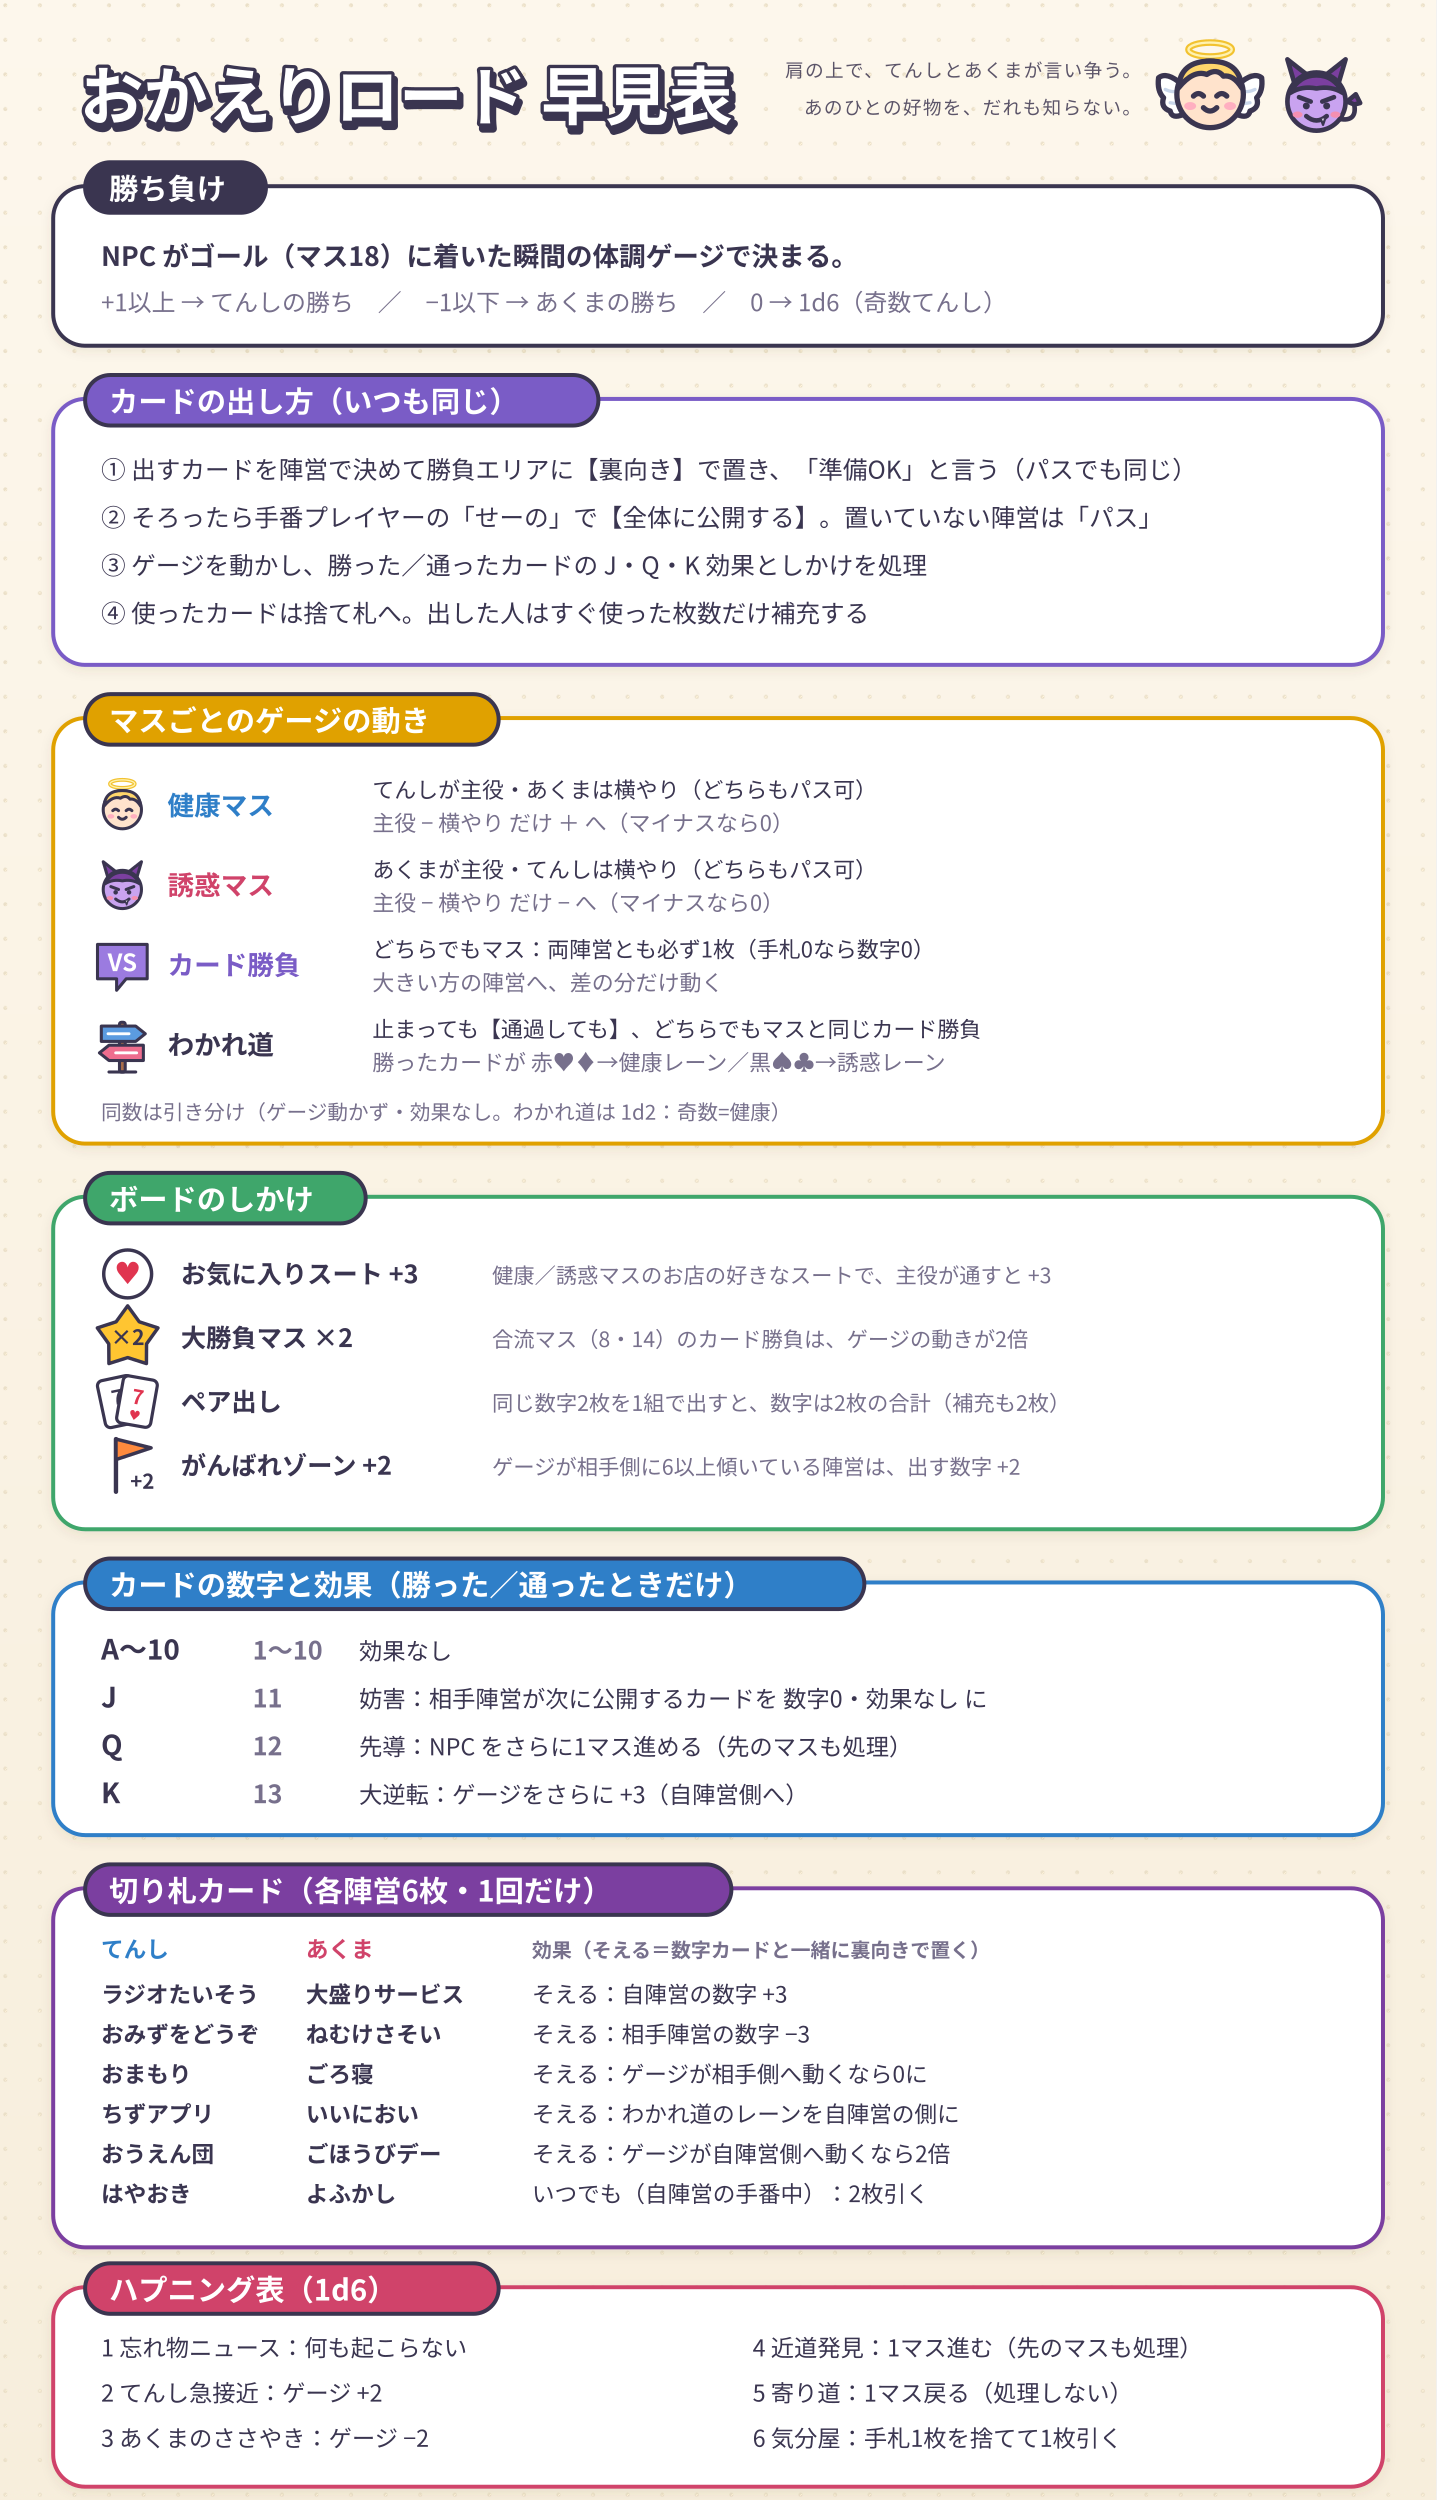
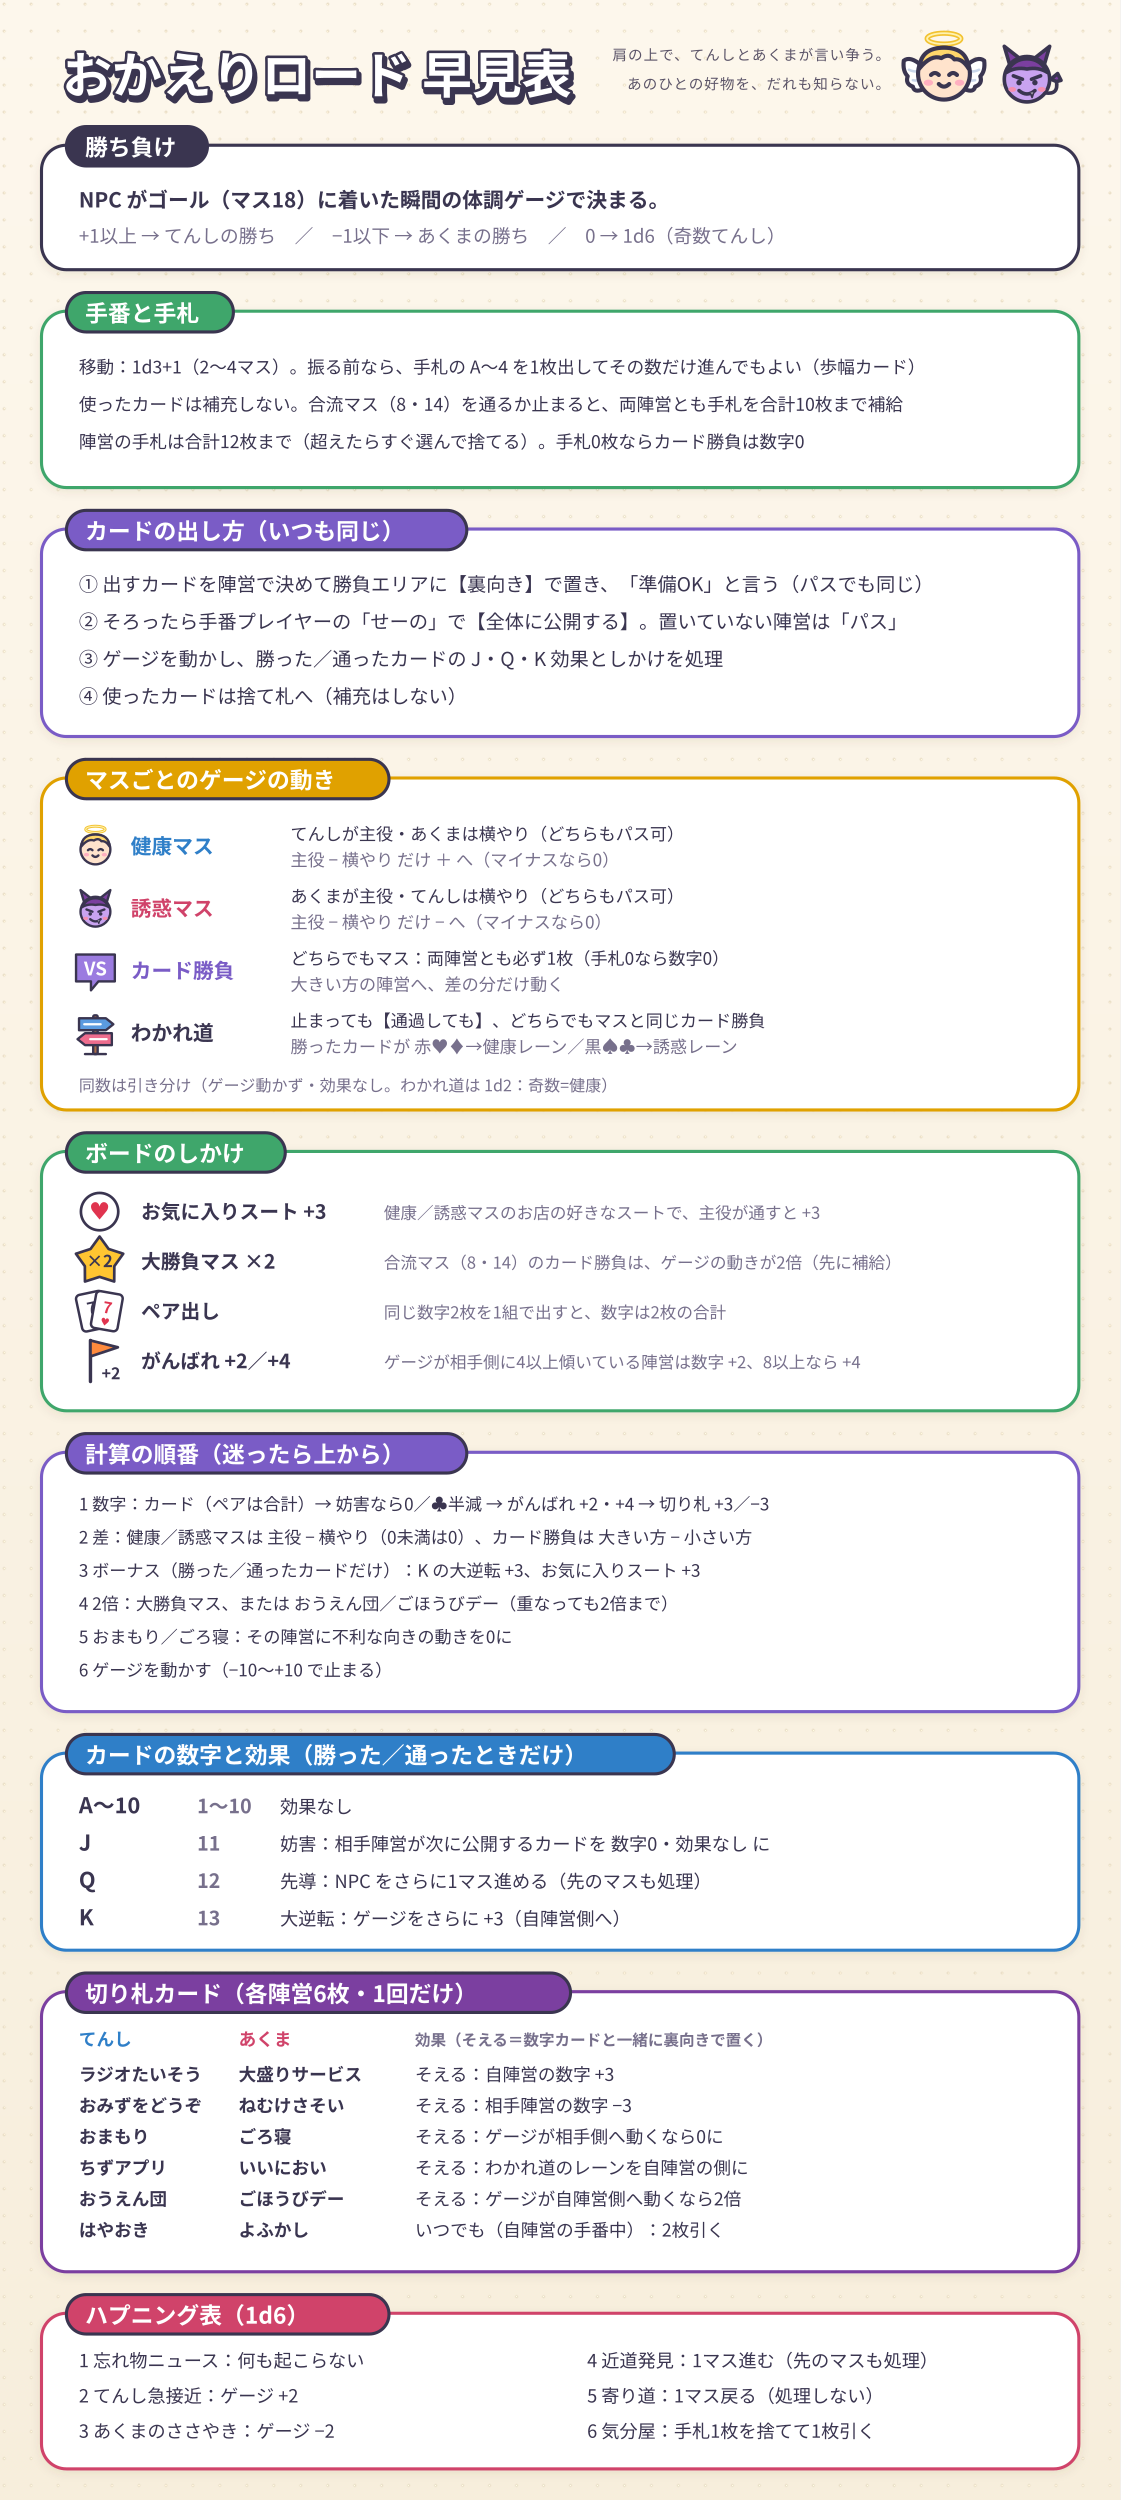
- <svg xmlns="http://www.w3.org/2000/svg" width="1080" height="1880" viewBox="0 0 1080 1880" font-family="'Noto Sans CJK JP','Hiragino Sans','Yu Gothic','Meiryo',sans-serif">
+ <svg xmlns="http://www.w3.org/2000/svg" width="1080" height="2410" viewBox="0 0 1080 2410" font-family="'Noto Sans CJK JP','Hiragino Sans','Yu Gothic','Meiryo',sans-serif">
  <defs>
    <filter id="shadow" x="-20%" y="-20%" width="140%" height="150%">
      <feDropShadow dx="0" dy="5" stdDeviation="3" flood-color="#5A4A2A" flood-opacity="0.22" />
    </filter>
    <filter id="soft" x="-20%" y="-20%" width="140%" height="140%">
      <feDropShadow dx="0" dy="3" stdDeviation="5" flood-color="#5A4A2A" flood-opacity="0.12" />
    </filter>
    <pattern id="dots" width="26" height="26" patternUnits="userSpaceOnUse">
      <circle cx="4" cy="4" r="1.5" fill="#EADFC8" />
    </pattern>
    <pattern id="stripeA" width="12" height="12" patternUnits="userSpaceOnUse" patternTransform="rotate(45)">
      <rect width="6" height="12" fill="#FFFFFF" opacity="0.35" />
    </pattern>
    <pattern id="cardback" width="14" height="14" patternUnits="userSpaceOnUse" patternTransform="rotate(45)">
      <rect width="14" height="14" fill="#EFE7F8" />
      <rect width="7" height="7" fill="#E3D8F2" />
    </pattern>
    <linearGradient id="sky" x1="0" y1="0" x2="0" y2="1">
      <stop offset="0" stop-color="#FDF7EC" />
      <stop offset="1" stop-color="#F7EEDC" />
    </linearGradient>
  </defs>
-   <rect width="1080" height="1880" fill="url(#sky)" />
-   <rect width="1080" height="1880" fill="url(#dots)" />
+   <rect width="1080" height="2410" fill="url(#sky)" />
+   <rect width="1080" height="2410" fill="url(#dots)" />
  <text x="62" y="94" font-size="48" font-weight="900" text-anchor="start" fill="#3A3550" stroke="#3A3550" stroke-width="6" stroke-linejoin="round" paint-order="stroke">おかえりロード 早見表</text>
  <text x="60" y="90" font-size="48" font-weight="900" text-anchor="start" fill="#FFFFFF" stroke="#3A3550" stroke-width="5" stroke-linejoin="round" paint-order="stroke">おかえりロード 早見表</text>
  <g transform="translate(870.0,26.0) scale(1.25)">
    <path d="M15 30 Q6 22 1 26 Q0 34 4 38 Q2 44 8 46 Q9 51 16 48 Z" fill="#FFFFFF" stroke="#3A3550" stroke-width="3.2" stroke-linejoin="round" stroke-linecap="round" />
    <path d="M5 33 Q9 35 13 34 M8 41 Q12 42 15 40" fill="none" stroke="#C9D6EA" stroke-width="2" stroke-linecap="round" />
    <path d="M49 30 Q58 22 63 26 Q64 34 60 38 Q62 44 56 46 Q55 51 48 48 Z" fill="#FFFFFF" stroke="#3A3550" stroke-width="3.2" stroke-linejoin="round" stroke-linecap="round" />
    <path d="M59 33 Q55 35 51 34 M56 41 Q52 42 49 40" fill="none" stroke="#C9D6EA" stroke-width="2" stroke-linecap="round" />
    <ellipse cx="32" cy="9" rx="13" ry="4.2" fill="none" stroke="#F2C230" stroke-width="4" />
    <ellipse cx="32" cy="9" rx="13" ry="4.2" fill="none" stroke="#FFF2B0" stroke-width="1.4" />
    <circle cx="32" cy="36" r="20" fill="#FFE3CC" stroke="#3A3550" stroke-width="3.2" stroke-linejoin="round" stroke-linecap="round" />
    <path d="M13 32 Q14 16 32 16 Q50 16 51 32 Q46 24 40 25 Q36 20 30 24 Q22 21 13 32 Z" fill="#FFD66B" stroke="#3A3550" stroke-width="3.2" stroke-linejoin="round" stroke-linecap="round" />
    <path d="M22 37 Q25 34 28 37 M36 37 Q39 34 42 37" fill="none" stroke="#3A3550" stroke-width="3.2" stroke-linejoin="round" stroke-linecap="round" />
    <ellipse cx="20" cy="43" rx="3.6" ry="2.4" fill="#FFAFC0" />
    <ellipse cx="44" cy="43" rx="3.6" ry="2.4" fill="#FFAFC0" />
    <path d="M28 44 Q32 48 36 44" fill="none" stroke="#3A3550" stroke-width="3.2" stroke-linejoin="round" stroke-linecap="round" />
  </g>
  <g transform="translate(955.0,37.0) scale(1.0938)">
    <path d="M48 48 Q60 50 58 38" fill="none" stroke="#3A3550" stroke-width="3.2" stroke-linejoin="round" stroke-linecap="round" />
    <path d="M58 38 L53 36 L59 31 L62 37 Z" fill="#7B3FA0" stroke="#3A3550" stroke-width="3.2" stroke-linejoin="round" stroke-linecap="round" />
    <path d="M17 24 L12 7 L26 18 Z" fill="#7B3FA0" stroke="#3A3550" stroke-width="3.2" stroke-linejoin="round" stroke-linecap="round" />
    <path d="M47 24 L52 7 L38 18 Z" fill="#7B3FA0" stroke="#3A3550" stroke-width="3.2" stroke-linejoin="round" stroke-linecap="round" />
    <circle cx="32" cy="36" r="20" fill="#C9A3F0" stroke="#3A3550" stroke-width="3.2" stroke-linejoin="round" stroke-linecap="round" />
    <path d="M14 30 Q20 18 32 18 Q44 18 50 30 Q42 25 32 27 Q22 25 14 30 Z" fill="#7B3FA0" stroke="#3A3550" stroke-width="3.2" stroke-linejoin="round" stroke-linecap="round" />
    <path d="M20 33 L28 36 M44 33 L36 36" stroke="#3A3550" stroke-width="3.2" stroke-linejoin="round" stroke-linecap="round" fill="none" />
    <circle cx="25" cy="39" r="2.4" fill="#3A3550" />
    <circle cx="39" cy="39" r="2.4" fill="#3A3550" />
    <ellipse cx="19" cy="45" rx="3.4" ry="2.2" fill="#F48FB1" />
    <ellipse cx="45" cy="45" rx="3.4" ry="2.2" fill="#F48FB1" />
    <path d="M25 46 Q32 52 39 46" fill="none" stroke="#3A3550" stroke-width="3.2" stroke-linejoin="round" stroke-linecap="round" />
    <path d="M35 48 L36.5 52 L38 47.5" fill="#FFFFFF" stroke="#3A3550" stroke-width="1.6" stroke-linejoin="round" />
  </g>
  <text x="858.0" y="58.0" font-size="14" font-weight="500" fill="#5B5468" text-anchor="end" letter-spacing="1">肩の上で、てんしとあくまが言い争う。</text>
  <text x="858.0" y="86.0" font-size="14" font-weight="500" fill="#5B5468" text-anchor="end" letter-spacing="1">あのひとの好物を、だれも知らない。</text>
  <g filter="url(#soft)">
    <rect x="40" y="140" width="1000" height="120" rx="24" fill="#FFFFFF" />
  </g>
  <rect x="40" y="140" width="1000" height="120" rx="24" fill="none" stroke="#3A3550" stroke-width="3" />
  <rect x="64" y="122" width="136" height="38" rx="19" fill="#3A3550" stroke="#3A3550" stroke-width="3" />
  <text x="82.0" y="150.0" font-size="22" font-weight="900" fill="#FFFFFF" text-anchor="start">勝ち負け</text>
  <text x="76.0" y="200.0" font-size="20" font-weight="bold" fill="#3A3550" text-anchor="start">NPC がゴール（マス18）に着いた瞬間の体調ゲージで決まる。</text>
  <text x="76.0" y="234.0" font-size="18" font-weight="normal" fill="#77708C" text-anchor="start">+1以上 → てんしの勝ち　／　−1以下 → あくまの勝ち　／　0 → 1d6（奇数てんし）</text>
  <g filter="url(#soft)">
-     <rect x="40" y="300" width="1000" height="200" rx="24" fill="#FFFFFF" />
-   </g>
-   <rect x="40" y="300" width="1000" height="200" rx="24" fill="none" stroke="#7A5CC6" stroke-width="3" />
-   <rect x="64" y="282" width="386" height="38" rx="19" fill="#7A5CC6" stroke="#3A3550" stroke-width="3" />
-   <text x="82.0" y="310.0" font-size="22" font-weight="900" fill="#FFFFFF" text-anchor="start">カードの出し方（いつも同じ）</text>
-   <text x="76.0" y="360.0" font-size="18.5" font-weight="normal" fill="#3A3550" text-anchor="start">① 出すカードを陣営で決めて勝負エリアに【裏向き】で置き、「準備OK」と言う（パスでも同じ）</text>
-   <text x="76.0" y="396.0" font-size="18.5" font-weight="normal" fill="#3A3550" text-anchor="start">② そろったら手番プレイヤーの「せーの」で【全体に公開する】。置いていない陣営は「パス」</text>
-   <text x="76.0" y="432.0" font-size="18.5" font-weight="normal" fill="#3A3550" text-anchor="start">③ ゲージを動かし、勝った／通ったカードの J・Q・K 効果としかけを処理</text>
-   <text x="76.0" y="468.0" font-size="18.5" font-weight="normal" fill="#3A3550" text-anchor="start">④ 使ったカードは捨て札へ。出した人はすぐ使った枚数だけ補充する</text>
-   <g filter="url(#soft)">
-     <rect x="40" y="540" width="1000" height="320" rx="24" fill="#FFFFFF" />
-   </g>
-   <rect x="40" y="540" width="1000" height="320" rx="24" fill="none" stroke="#E0A100" stroke-width="3" />
-   <rect x="64" y="522" width="311" height="38" rx="19" fill="#E0A100" stroke="#3A3550" stroke-width="3" />
-   <text x="82.0" y="550.0" font-size="22" font-weight="900" fill="#FFFFFF" text-anchor="start">マスごとのゲージの動き</text>
-   <g transform="translate(69.0,583.0) scale(0.7188)">
+     <rect x="40" y="300" width="1000" height="170" rx="24" fill="#FFFFFF" />
+   </g>
+   <rect x="40" y="300" width="1000" height="170" rx="24" fill="none" stroke="#3FA66B" stroke-width="3" />
+   <rect x="64" y="282" width="161" height="38" rx="19" fill="#3FA66B" stroke="#3A3550" stroke-width="3" />
+   <text x="82.0" y="310.0" font-size="22" font-weight="900" fill="#FFFFFF" text-anchor="start">手番と手札</text>
+   <text x="76.0" y="360.0" font-size="17" font-weight="normal" fill="#3A3550" text-anchor="start">移動：1d3+1（2〜4マス）。振る前なら、手札の A〜4 を1枚出してその数だけ進んでもよい（歩幅カード）</text>
+   <text x="76.0" y="396.0" font-size="17" font-weight="normal" fill="#3A3550" text-anchor="start">使ったカードは補充しない。合流マス（8・14）を通るか止まると、両陣営とも手札を合計10枚まで補給</text>
+   <text x="76.0" y="432.0" font-size="17" font-weight="normal" fill="#3A3550" text-anchor="start">陣営の手札は合計12枚まで（超えたらすぐ選んで捨てる）。手札0枚ならカード勝負は数字0</text>
+   <g filter="url(#soft)">
+     <rect x="40" y="510" width="1000" height="200" rx="24" fill="#FFFFFF" />
+   </g>
+   <rect x="40" y="510" width="1000" height="200" rx="24" fill="none" stroke="#7A5CC6" stroke-width="3" />
+   <rect x="64" y="492" width="386" height="38" rx="19" fill="#7A5CC6" stroke="#3A3550" stroke-width="3" />
+   <text x="82.0" y="520.0" font-size="22" font-weight="900" fill="#FFFFFF" text-anchor="start">カードの出し方（いつも同じ）</text>
+   <text x="76.0" y="570.0" font-size="18.5" font-weight="normal" fill="#3A3550" text-anchor="start">① 出すカードを陣営で決めて勝負エリアに【裏向き】で置き、「準備OK」と言う（パスでも同じ）</text>
+   <text x="76.0" y="606.0" font-size="18.5" font-weight="normal" fill="#3A3550" text-anchor="start">② そろったら手番プレイヤーの「せーの」で【全体に公開する】。置いていない陣営は「パス」</text>
+   <text x="76.0" y="642.0" font-size="18.5" font-weight="normal" fill="#3A3550" text-anchor="start">③ ゲージを動かし、勝った／通ったカードの J・Q・K 効果としかけを処理</text>
+   <text x="76.0" y="678.0" font-size="18.5" font-weight="normal" fill="#3A3550" text-anchor="start">④ 使ったカードは捨て札へ（補充はしない）</text>
+   <g filter="url(#soft)">
+     <rect x="40" y="750" width="1000" height="320" rx="24" fill="#FFFFFF" />
+   </g>
+   <rect x="40" y="750" width="1000" height="320" rx="24" fill="none" stroke="#E0A100" stroke-width="3" />
+   <rect x="64" y="732" width="311" height="38" rx="19" fill="#E0A100" stroke="#3A3550" stroke-width="3" />
+   <text x="82.0" y="760.0" font-size="22" font-weight="900" fill="#FFFFFF" text-anchor="start">マスごとのゲージの動き</text>
+   <g transform="translate(69.0,793.0) scale(0.7188)">
    <ellipse cx="32" cy="9" rx="13" ry="4.2" fill="none" stroke="#F2C230" stroke-width="4" />
    <ellipse cx="32" cy="9" rx="13" ry="4.2" fill="none" stroke="#FFF2B0" stroke-width="1.4" />
    <circle cx="32" cy="36" r="20" fill="#FFE3CC" stroke="#3A3550" stroke-width="3.2" stroke-linejoin="round" stroke-linecap="round" />
    <path d="M13 32 Q14 16 32 16 Q50 16 51 32 Q46 24 40 25 Q36 20 30 24 Q22 21 13 32 Z" fill="#FFD66B" stroke="#3A3550" stroke-width="3.2" stroke-linejoin="round" stroke-linecap="round" />
    <path d="M22 37 Q25 34 28 37 M36 37 Q39 34 42 37" fill="none" stroke="#3A3550" stroke-width="3.2" stroke-linejoin="round" stroke-linecap="round" />
    <ellipse cx="20" cy="43" rx="3.6" ry="2.4" fill="#FFAFC0" />
    <ellipse cx="44" cy="43" rx="3.6" ry="2.4" fill="#FFAFC0" />
    <path d="M28 44 Q32 48 36 44" fill="none" stroke="#3A3550" stroke-width="3.2" stroke-linejoin="round" stroke-linecap="round" />
  </g>
-   <text x="126.0" y="613.0" font-size="20" font-weight="900" fill="#2F7FC8" text-anchor="start">健康マス</text>
-   <text x="280.0" y="600.0" font-size="16.5" font-weight="normal" fill="#3A3550" text-anchor="start">てんしが主役・あくまは横やり（どちらもパス可）</text>
-   <text x="280.0" y="625.0" font-size="16.5" font-weight="normal" fill="#77708C" text-anchor="start">主役 − 横やり だけ ＋ へ（マイナスなら0）</text>
-   <g transform="translate(69.0,643.0) scale(0.7188)">
+   <text x="126.0" y="823.0" font-size="20" font-weight="900" fill="#2F7FC8" text-anchor="start">健康マス</text>
+   <text x="280.0" y="810.0" font-size="16.5" font-weight="normal" fill="#3A3550" text-anchor="start">てんしが主役・あくまは横やり（どちらもパス可）</text>
+   <text x="280.0" y="835.0" font-size="16.5" font-weight="normal" fill="#77708C" text-anchor="start">主役 − 横やり だけ ＋ へ（マイナスなら0）</text>
+   <g transform="translate(69.0,853.0) scale(0.7188)">
    <path d="M17 24 L12 7 L26 18 Z" fill="#7B3FA0" stroke="#3A3550" stroke-width="3.2" stroke-linejoin="round" stroke-linecap="round" />
    <path d="M47 24 L52 7 L38 18 Z" fill="#7B3FA0" stroke="#3A3550" stroke-width="3.2" stroke-linejoin="round" stroke-linecap="round" />
    <circle cx="32" cy="36" r="20" fill="#C9A3F0" stroke="#3A3550" stroke-width="3.2" stroke-linejoin="round" stroke-linecap="round" />
    <path d="M14 30 Q20 18 32 18 Q44 18 50 30 Q42 25 32 27 Q22 25 14 30 Z" fill="#7B3FA0" stroke="#3A3550" stroke-width="3.2" stroke-linejoin="round" stroke-linecap="round" />
    <path d="M20 33 L28 36 M44 33 L36 36" stroke="#3A3550" stroke-width="3.2" stroke-linejoin="round" stroke-linecap="round" fill="none" />
    <circle cx="25" cy="39" r="2.4" fill="#3A3550" />
    <circle cx="39" cy="39" r="2.4" fill="#3A3550" />
    <ellipse cx="19" cy="45" rx="3.4" ry="2.2" fill="#F48FB1" />
    <ellipse cx="45" cy="45" rx="3.4" ry="2.2" fill="#F48FB1" />
    <path d="M25 46 Q32 52 39 46" fill="none" stroke="#3A3550" stroke-width="3.2" stroke-linejoin="round" stroke-linecap="round" />
    <path d="M35 48 L36.5 52 L38 47.5" fill="#FFFFFF" stroke="#3A3550" stroke-width="1.6" stroke-linejoin="round" />
  </g>
-   <text x="126.0" y="673.0" font-size="20" font-weight="900" fill="#D0436A" text-anchor="start">誘惑マス</text>
-   <text x="280.0" y="660.0" font-size="16.5" font-weight="normal" fill="#3A3550" text-anchor="start">あくまが主役・てんしは横やり（どちらもパス可）</text>
-   <text x="280.0" y="685.0" font-size="16.5" font-weight="normal" fill="#77708C" text-anchor="start">主役 − 横やり だけ − へ（マイナスなら0）</text>
-   <g transform="translate(69.0,703.0) scale(0.7188)">
+   <text x="126.0" y="883.0" font-size="20" font-weight="900" fill="#D0436A" text-anchor="start">誘惑マス</text>
+   <text x="280.0" y="870.0" font-size="16.5" font-weight="normal" fill="#3A3550" text-anchor="start">あくまが主役・てんしは横やり（どちらもパス可）</text>
+   <text x="280.0" y="895.0" font-size="16.5" font-weight="normal" fill="#77708C" text-anchor="start">主役 − 横やり だけ − へ（マイナスなら0）</text>
+   <g transform="translate(69.0,913.0) scale(0.7188)">
    <path d="M6 10 L58 10 L58 46 L36 46 L26 58 L26 46 L6 46 Z" fill="#9B7BE0" stroke="#3A3550" stroke-width="3.2" stroke-linejoin="round" stroke-linecap="round" />
    <text x="32" y="38" text-anchor="middle" font-size="25" font-weight="900" fill="#FFFFFF" font-family="'Noto Sans CJK JP',sans-serif">VS</text>
  </g>
-   <text x="126.0" y="733.0" font-size="20" font-weight="900" fill="#7A5CC6" text-anchor="start">カード勝負</text>
-   <text x="280.0" y="720.0" font-size="16.5" font-weight="normal" fill="#3A3550" text-anchor="start">どちらでもマス：両陣営とも必ず1枚（手札0なら数字0）</text>
-   <text x="280.0" y="745.0" font-size="16.5" font-weight="normal" fill="#77708C" text-anchor="start">大きい方の陣営へ、差の分だけ動く</text>
-   <g transform="translate(69.0,763.0) scale(0.7188)">
+   <text x="126.0" y="943.0" font-size="20" font-weight="900" fill="#7A5CC6" text-anchor="start">カード勝負</text>
+   <text x="280.0" y="930.0" font-size="16.5" font-weight="normal" fill="#3A3550" text-anchor="start">どちらでもマス：両陣営とも必ず1枚（手札0なら数字0）</text>
+   <text x="280.0" y="955.0" font-size="16.5" font-weight="normal" fill="#77708C" text-anchor="start">大きい方の陣営へ、差の分だけ動く</text>
+   <g transform="translate(69.0,973.0) scale(0.7188)">
    <rect x="29" y="8" width="6" height="52" rx="2" fill="#A86E4A" stroke="#3A3550" stroke-width="3.2" stroke-linejoin="round" stroke-linecap="round" />
    <path d="M10 12 L46 12 L56 20 L46 28 L10 28 Z" fill="#5B9BE0" stroke="#3A3550" stroke-width="3.2" stroke-linejoin="round" stroke-linecap="round" />
    <path d="M54 32 L18 32 L8 40 L18 48 L54 48 Z" fill="#EE6D8E" stroke="#3A3550" stroke-width="3.2" stroke-linejoin="round" stroke-linecap="round" />
    <path d="M17 20 L39 20" stroke="#FFFFFF" stroke-width="3" stroke-linecap="round" />
    <path d="M25 40 L47 40" stroke="#FFFFFF" stroke-width="3" stroke-linecap="round" />
    <path d="M18 60 L46 60" stroke="#3A3550" stroke-width="3.2" stroke-linejoin="round" stroke-linecap="round" />
  </g>
-   <text x="126.0" y="793.0" font-size="20" font-weight="900" fill="#3A3550" text-anchor="start">わかれ道</text>
-   <text x="280.0" y="780.0" font-size="16.5" font-weight="normal" fill="#3A3550" text-anchor="start">止まっても【通過しても】、どちらでもマスと同じカード勝負</text>
-   <text x="280.0" y="805.0" font-size="16.5" font-weight="normal" fill="#77708C" text-anchor="start">勝ったカードが 赤♥♦→健康レーン／黒♠♣→誘惑レーン</text>
-   <text x="76.0" y="842.0" font-size="15.5" font-weight="normal" fill="#77708C" text-anchor="start">同数は引き分け（ゲージ動かず・効果なし。わかれ道は 1d2：奇数=健康）</text>
-   <g filter="url(#soft)">
-     <rect x="40" y="900" width="1000" height="250" rx="24" fill="#FFFFFF" />
-   </g>
-   <rect x="40" y="900" width="1000" height="250" rx="24" fill="none" stroke="#3FA66B" stroke-width="3" />
-   <rect x="64" y="882" width="211" height="38" rx="19" fill="#3FA66B" stroke="#3A3550" stroke-width="3" />
-   <text x="82.0" y="910.0" font-size="22" font-weight="900" fill="#FFFFFF" text-anchor="start">ボードのしかけ</text>
-   <circle cx="96" cy="958" r="18" fill="#FFFFFF" stroke="#3A3550" stroke-width="2.6" />
-   <text x="96" y="965.6" text-anchor="middle" font-size="23" font-weight="bold" fill="#E0344F" font-family="'DejaVu Sans',sans-serif">♥</text>
-   <text x="136.0" y="965.0" font-size="19" font-weight="900" fill="#3A3550" text-anchor="start">お気に入りスート +3</text>
-   <text x="370.0" y="965.0" font-size="16" font-weight="normal" fill="#77708C" text-anchor="start">健康／誘惑マスのお店の好きなスートで、主役が通すと +3</text>
-   <polygon points="96.0,982.0 104.7,994.0 118.8,998.6 110.2,1010.6 110.1,1025.4 96.0,1020.9 81.9,1025.4 81.8,1010.6 73.2,998.6 87.3,994.0" fill="#FFC531" stroke="#3A3550" stroke-width="2.6" stroke-linejoin="round" />
-   <text x="96" y="1011.5" text-anchor="middle" font-size="16" font-weight="900" fill="#3A3550">×2</text>
-   <text x="136.0" y="1013.0" font-size="19" font-weight="900" fill="#3A3550" text-anchor="start">大勝負マス ×2</text>
-   <text x="370.0" y="1013.0" font-size="16" font-weight="normal" fill="#77708C" text-anchor="start">合流マス（8・14）のカード勝負は、ゲージの動きが2倍</text>
-   <g transform="translate(89.0,1054.0) rotate(-12) scale(1.0)">
+   <text x="126.0" y="1003.0" font-size="20" font-weight="900" fill="#3A3550" text-anchor="start">わかれ道</text>
+   <text x="280.0" y="990.0" font-size="16.5" font-weight="normal" fill="#3A3550" text-anchor="start">止まっても【通過しても】、どちらでもマスと同じカード勝負</text>
+   <text x="280.0" y="1015.0" font-size="16.5" font-weight="normal" fill="#77708C" text-anchor="start">勝ったカードが 赤♥♦→健康レーン／黒♠♣→誘惑レーン</text>
+   <text x="76.0" y="1052.0" font-size="15.5" font-weight="normal" fill="#77708C" text-anchor="start">同数は引き分け（ゲージ動かず・効果なし。わかれ道は 1d2：奇数=健康）</text>
+   <g filter="url(#soft)">
+     <rect x="40" y="1110" width="1000" height="250" rx="24" fill="#FFFFFF" />
+   </g>
+   <rect x="40" y="1110" width="1000" height="250" rx="24" fill="none" stroke="#3FA66B" stroke-width="3" />
+   <rect x="64" y="1092" width="211" height="38" rx="19" fill="#3FA66B" stroke="#3A3550" stroke-width="3" />
+   <text x="82.0" y="1120.0" font-size="22" font-weight="900" fill="#FFFFFF" text-anchor="start">ボードのしかけ</text>
+   <circle cx="96" cy="1168" r="18" fill="#FFFFFF" stroke="#3A3550" stroke-width="2.6" />
+   <text x="96" y="1175.6" text-anchor="middle" font-size="23" font-weight="bold" fill="#E0344F" font-family="'DejaVu Sans',sans-serif">♥</text>
+   <text x="136.0" y="1175.0" font-size="19" font-weight="900" fill="#3A3550" text-anchor="start">お気に入りスート +3</text>
+   <text x="370.0" y="1175.0" font-size="16" font-weight="normal" fill="#77708C" text-anchor="start">健康／誘惑マスのお店の好きなスートで、主役が通すと +3</text>
+   <polygon points="96.0,1192.0 104.7,1204.0 118.8,1208.6 110.2,1220.6 110.1,1235.4 96.0,1230.9 81.9,1235.4 81.8,1220.6 73.2,1208.6 87.3,1204.0" fill="#FFC531" stroke="#3A3550" stroke-width="2.6" stroke-linejoin="round" />
+   <text x="96" y="1221.5" text-anchor="middle" font-size="16" font-weight="900" fill="#3A3550">×2</text>
+   <text x="136.0" y="1223.0" font-size="19" font-weight="900" fill="#3A3550" text-anchor="start">大勝負マス ×2</text>
+   <text x="370.0" y="1223.0" font-size="16" font-weight="normal" fill="#77708C" text-anchor="start">合流マス（8・14）のカード勝負は、ゲージの動きが2倍（先に補給）</text>
+   <g transform="translate(89.0,1264.0) rotate(-12) scale(1.0)">
    <rect x="-13" y="-18" width="26" height="36" rx="4" fill="#FFFFFF" stroke="#3A3550" stroke-width="2.4" />
    <text x="0" y="2" text-anchor="middle" font-size="15" font-weight="900" fill="#3A3550">7</text>
    <text x="0" y="14" text-anchor="middle" font-size="10" fill="#3A3550" font-family="'DejaVu Sans'">♠</text>
  </g>
-   <g transform="translate(103.0,1054.0) rotate(10) scale(1.0)">
+   <g transform="translate(103.0,1264.0) rotate(10) scale(1.0)">
    <rect x="-13" y="-18" width="26" height="36" rx="4" fill="#FFFFFF" stroke="#3A3550" stroke-width="2.4" />
    <text x="0" y="2" text-anchor="middle" font-size="15" font-weight="900" fill="#E0344F">7</text>
    <text x="0" y="14" text-anchor="middle" font-size="10" fill="#E0344F" font-family="'DejaVu Sans'">♥</text>
  </g>
-   <text x="136.0" y="1061.0" font-size="19" font-weight="900" fill="#3A3550" text-anchor="start">ペア出し</text>
-   <text x="370.0" y="1061.0" font-size="16" font-weight="normal" fill="#77708C" text-anchor="start">同じ数字2枚を1組で出すと、数字は2枚の合計（補充も2枚）</text>
-   <g transform="translate(96,1102) scale(1.1)">
+   <text x="136.0" y="1271.0" font-size="19" font-weight="900" fill="#3A3550" text-anchor="start">ペア出し</text>
+   <text x="370.0" y="1271.0" font-size="16" font-weight="normal" fill="#77708C" text-anchor="start">同じ数字2枚を1組で出すと、数字は2枚の合計</text>
+   <g transform="translate(96,1312) scale(1.1)">
    <path d="M-8,18 L-8,-18" stroke="#3A3550" stroke-width="3" stroke-linecap="round" />
    <path d="M-8,-18 L16,-12 L-8,-4 Z" fill="#FF8A3D" stroke="#3A3550" stroke-width="2.4" stroke-linejoin="round" />
    <text x="10" y="16" text-anchor="middle" font-size="14" font-weight="900" fill="#3A3550">+2</text>
  </g>
-   <text x="136.0" y="1109.0" font-size="19" font-weight="900" fill="#3A3550" text-anchor="start">がんばれゾーン +2</text>
-   <text x="370.0" y="1109.0" font-size="16" font-weight="normal" fill="#77708C" text-anchor="start">ゲージが相手側に6以上傾いている陣営は、出す数字 +2</text>
-   <g filter="url(#soft)">
-     <rect x="40" y="1190" width="1000" height="190" rx="24" fill="#FFFFFF" />
-   </g>
-   <rect x="40" y="1190" width="1000" height="190" rx="24" fill="none" stroke="#2F7FC8" stroke-width="3" />
-   <rect x="64" y="1172" width="586" height="38" rx="19" fill="#2F7FC8" stroke="#3A3550" stroke-width="3" />
-   <text x="82.0" y="1200.0" font-size="22" font-weight="900" fill="#FFFFFF" text-anchor="start">カードの数字と効果（勝った／通ったときだけ）</text>
-   <text x="76.0" y="1248.0" font-size="21" font-weight="900" fill="#3A3550" text-anchor="start">A〜10</text>
-   <text x="190.0" y="1248.0" font-size="19" font-weight="bold" fill="#77708C" text-anchor="start">1〜10</text>
-   <text x="270.0" y="1248.0" font-size="17.5" font-weight="normal" fill="#3A3550" text-anchor="start">効果なし</text>
-   <text x="76.0" y="1284.0" font-size="21" font-weight="900" fill="#3A3550" text-anchor="start">J</text>
-   <text x="190.0" y="1284.0" font-size="19" font-weight="bold" fill="#77708C" text-anchor="start">11</text>
-   <text x="270.0" y="1284.0" font-size="17.5" font-weight="normal" fill="#3A3550" text-anchor="start">妨害：相手陣営が次に公開するカードを 数字0・効果なし に</text>
-   <text x="76.0" y="1320.0" font-size="21" font-weight="900" fill="#3A3550" text-anchor="start">Q</text>
-   <text x="190.0" y="1320.0" font-size="19" font-weight="bold" fill="#77708C" text-anchor="start">12</text>
-   <text x="270.0" y="1320.0" font-size="17.5" font-weight="normal" fill="#3A3550" text-anchor="start">先導：NPC をさらに1マス進める（先のマスも処理）</text>
-   <text x="76.0" y="1356.0" font-size="21" font-weight="900" fill="#3A3550" text-anchor="start">K</text>
-   <text x="190.0" y="1356.0" font-size="19" font-weight="bold" fill="#77708C" text-anchor="start">13</text>
-   <text x="270.0" y="1356.0" font-size="17.5" font-weight="normal" fill="#3A3550" text-anchor="start">大逆転：ゲージをさらに +3（自陣営側へ）</text>
-   <g filter="url(#soft)">
-     <rect x="40" y="1420" width="1000" height="270" rx="24" fill="#FFFFFF" />
-   </g>
-   <rect x="40" y="1420" width="1000" height="270" rx="24" fill="none" stroke="#7B3FA0" stroke-width="3" />
-   <rect x="64" y="1402" width="486" height="38" rx="19" fill="#7B3FA0" stroke="#3A3550" stroke-width="3" />
-   <text x="82.0" y="1430.0" font-size="22" font-weight="900" fill="#FFFFFF" text-anchor="start">切り札カード（各陣営6枚・1回だけ）</text>
-   <text x="76.0" y="1472.0" font-size="17" font-weight="900" fill="#2F7FC8" text-anchor="start">てんし</text>
-   <text x="230.0" y="1472.0" font-size="17" font-weight="900" fill="#D0436A" text-anchor="start">あくま</text>
-   <text x="400.0" y="1472.0" font-size="15" font-weight="bold" fill="#77708C" text-anchor="start">効果（そえる＝数字カードと一緒に裏向きで置く）</text>
-   <text x="76.0" y="1506.0" font-size="17" font-weight="bold" fill="#3A3550" text-anchor="start">ラジオたいそう</text>
-   <text x="230.0" y="1506.0" font-size="17" font-weight="bold" fill="#3A3550" text-anchor="start">大盛りサービス</text>
-   <text x="400.0" y="1506.0" font-size="17" font-weight="normal" fill="#3A3550" text-anchor="start">そえる：自陣営の数字 +3</text>
-   <text x="76.0" y="1536.0" font-size="17" font-weight="bold" fill="#3A3550" text-anchor="start">おみずをどうぞ</text>
-   <text x="230.0" y="1536.0" font-size="17" font-weight="bold" fill="#3A3550" text-anchor="start">ねむけさそい</text>
-   <text x="400.0" y="1536.0" font-size="17" font-weight="normal" fill="#3A3550" text-anchor="start">そえる：相手陣営の数字 −3</text>
-   <text x="76.0" y="1566.0" font-size="17" font-weight="bold" fill="#3A3550" text-anchor="start">おまもり</text>
-   <text x="230.0" y="1566.0" font-size="17" font-weight="bold" fill="#3A3550" text-anchor="start">ごろ寝</text>
-   <text x="400.0" y="1566.0" font-size="17" font-weight="normal" fill="#3A3550" text-anchor="start">そえる：ゲージが相手側へ動くなら0に</text>
-   <text x="76.0" y="1596.0" font-size="17" font-weight="bold" fill="#3A3550" text-anchor="start">ちずアプリ</text>
-   <text x="230.0" y="1596.0" font-size="17" font-weight="bold" fill="#3A3550" text-anchor="start">いいにおい</text>
-   <text x="400.0" y="1596.0" font-size="17" font-weight="normal" fill="#3A3550" text-anchor="start">そえる：わかれ道のレーンを自陣営の側に</text>
-   <text x="76.0" y="1626.0" font-size="17" font-weight="bold" fill="#3A3550" text-anchor="start">おうえん団</text>
-   <text x="230.0" y="1626.0" font-size="17" font-weight="bold" fill="#3A3550" text-anchor="start">ごほうびデー</text>
-   <text x="400.0" y="1626.0" font-size="17" font-weight="normal" fill="#3A3550" text-anchor="start">そえる：ゲージが自陣営側へ動くなら2倍</text>
-   <text x="76.0" y="1656.0" font-size="17" font-weight="bold" fill="#3A3550" text-anchor="start">はやおき</text>
-   <text x="230.0" y="1656.0" font-size="17" font-weight="bold" fill="#3A3550" text-anchor="start">よふかし</text>
-   <text x="400.0" y="1656.0" font-size="17" font-weight="normal" fill="#3A3550" text-anchor="start">いつでも（自陣営の手番中）：2枚引く</text>
-   <g filter="url(#soft)">
-     <rect x="40" y="1720" width="1000" height="150" rx="24" fill="#FFFFFF" />
-   </g>
-   <rect x="40" y="1720" width="1000" height="150" rx="24" fill="none" stroke="#D0436A" stroke-width="3" />
-   <rect x="64" y="1702" width="311" height="38" rx="19" fill="#D0436A" stroke="#3A3550" stroke-width="3" />
-   <text x="82.0" y="1730.0" font-size="22" font-weight="900" fill="#FFFFFF" text-anchor="start">ハプニング表（1d6）</text>
-   <text x="76.0" y="1772.0" font-size="17.5" font-weight="normal" fill="#3A3550" text-anchor="start">1 忘れ物ニュース：何も起こらない</text>
-   <text x="76.0" y="1806.0" font-size="17.5" font-weight="normal" fill="#3A3550" text-anchor="start">2 てんし急接近：ゲージ +2</text>
-   <text x="76.0" y="1840.0" font-size="17.5" font-weight="normal" fill="#3A3550" text-anchor="start">3 あくまのささやき：ゲージ −2</text>
-   <text x="566.0" y="1772.0" font-size="17.5" font-weight="normal" fill="#3A3550" text-anchor="start">4 近道発見：1マス進む（先のマスも処理）</text>
-   <text x="566.0" y="1806.0" font-size="17.5" font-weight="normal" fill="#3A3550" text-anchor="start">5 寄り道：1マス戻る（処理しない）</text>
-   <text x="566.0" y="1840.0" font-size="17.5" font-weight="normal" fill="#3A3550" text-anchor="start">6 気分屋：手札1枚を捨てて1枚引く</text>
+   <text x="136.0" y="1319.0" font-size="19" font-weight="900" fill="#3A3550" text-anchor="start">がんばれ +2／+4</text>
+   <text x="370.0" y="1319.0" font-size="16" font-weight="normal" fill="#77708C" text-anchor="start">ゲージが相手側に4以上傾いている陣営は数字 +2、8以上なら +4</text>
+   <g filter="url(#soft)">
+     <rect x="40" y="1400" width="1000" height="250" rx="24" fill="#FFFFFF" />
+   </g>
+   <rect x="40" y="1400" width="1000" height="250" rx="24" fill="none" stroke="#7A5CC6" stroke-width="3" />
+   <rect x="64" y="1382" width="386" height="38" rx="19" fill="#7A5CC6" stroke="#3A3550" stroke-width="3" />
+   <text x="82.0" y="1410.0" font-size="22" font-weight="900" fill="#FFFFFF" text-anchor="start">計算の順番（迷ったら上から）</text>
+   <text x="76.0" y="1456.0" font-size="16.5" font-weight="normal" fill="#3A3550" text-anchor="start">1 数字：カード（ペアは合計）→ 妨害なら0／♣半減 → がんばれ +2・+4 → 切り札 +3／−3</text>
+   <text x="76.0" y="1488.0" font-size="16.5" font-weight="normal" fill="#3A3550" text-anchor="start">2 差：健康／誘惑マスは 主役 − 横やり（0未満は0）、カード勝負は 大きい方 − 小さい方</text>
+   <text x="76.0" y="1520.0" font-size="16.5" font-weight="normal" fill="#3A3550" text-anchor="start">3 ボーナス（勝った／通ったカードだけ）：K の大逆転 +3、お気に入りスート +3</text>
+   <text x="76.0" y="1552.0" font-size="16.5" font-weight="normal" fill="#3A3550" text-anchor="start">4 2倍：大勝負マス、または おうえん団／ごほうびデー（重なっても2倍まで）</text>
+   <text x="76.0" y="1584.0" font-size="16.5" font-weight="normal" fill="#3A3550" text-anchor="start">5 おまもり／ごろ寝：その陣営に不利な向きの動きを0に</text>
+   <text x="76.0" y="1616.0" font-size="16.5" font-weight="normal" fill="#3A3550" text-anchor="start">6 ゲージを動かす（−10〜+10 で止まる）</text>
+   <g filter="url(#soft)">
+     <rect x="40" y="1690" width="1000" height="190" rx="24" fill="#FFFFFF" />
+   </g>
+   <rect x="40" y="1690" width="1000" height="190" rx="24" fill="none" stroke="#2F7FC8" stroke-width="3" />
+   <rect x="64" y="1672" width="586" height="38" rx="19" fill="#2F7FC8" stroke="#3A3550" stroke-width="3" />
+   <text x="82.0" y="1700.0" font-size="22" font-weight="900" fill="#FFFFFF" text-anchor="start">カードの数字と効果（勝った／通ったときだけ）</text>
+   <text x="76.0" y="1748.0" font-size="21" font-weight="900" fill="#3A3550" text-anchor="start">A〜10</text>
+   <text x="190.0" y="1748.0" font-size="19" font-weight="bold" fill="#77708C" text-anchor="start">1〜10</text>
+   <text x="270.0" y="1748.0" font-size="17.5" font-weight="normal" fill="#3A3550" text-anchor="start">効果なし</text>
+   <text x="76.0" y="1784.0" font-size="21" font-weight="900" fill="#3A3550" text-anchor="start">J</text>
+   <text x="190.0" y="1784.0" font-size="19" font-weight="bold" fill="#77708C" text-anchor="start">11</text>
+   <text x="270.0" y="1784.0" font-size="17.5" font-weight="normal" fill="#3A3550" text-anchor="start">妨害：相手陣営が次に公開するカードを 数字0・効果なし に</text>
+   <text x="76.0" y="1820.0" font-size="21" font-weight="900" fill="#3A3550" text-anchor="start">Q</text>
+   <text x="190.0" y="1820.0" font-size="19" font-weight="bold" fill="#77708C" text-anchor="start">12</text>
+   <text x="270.0" y="1820.0" font-size="17.5" font-weight="normal" fill="#3A3550" text-anchor="start">先導：NPC をさらに1マス進める（先のマスも処理）</text>
+   <text x="76.0" y="1856.0" font-size="21" font-weight="900" fill="#3A3550" text-anchor="start">K</text>
+   <text x="190.0" y="1856.0" font-size="19" font-weight="bold" fill="#77708C" text-anchor="start">13</text>
+   <text x="270.0" y="1856.0" font-size="17.5" font-weight="normal" fill="#3A3550" text-anchor="start">大逆転：ゲージをさらに +3（自陣営側へ）</text>
+   <g filter="url(#soft)">
+     <rect x="40" y="1920" width="1000" height="270" rx="24" fill="#FFFFFF" />
+   </g>
+   <rect x="40" y="1920" width="1000" height="270" rx="24" fill="none" stroke="#7B3FA0" stroke-width="3" />
+   <rect x="64" y="1902" width="486" height="38" rx="19" fill="#7B3FA0" stroke="#3A3550" stroke-width="3" />
+   <text x="82.0" y="1930.0" font-size="22" font-weight="900" fill="#FFFFFF" text-anchor="start">切り札カード（各陣営6枚・1回だけ）</text>
+   <text x="76.0" y="1972.0" font-size="17" font-weight="900" fill="#2F7FC8" text-anchor="start">てんし</text>
+   <text x="230.0" y="1972.0" font-size="17" font-weight="900" fill="#D0436A" text-anchor="start">あくま</text>
+   <text x="400.0" y="1972.0" font-size="15" font-weight="bold" fill="#77708C" text-anchor="start">効果（そえる＝数字カードと一緒に裏向きで置く）</text>
+   <text x="76.0" y="2006.0" font-size="17" font-weight="bold" fill="#3A3550" text-anchor="start">ラジオたいそう</text>
+   <text x="230.0" y="2006.0" font-size="17" font-weight="bold" fill="#3A3550" text-anchor="start">大盛りサービス</text>
+   <text x="400.0" y="2006.0" font-size="17" font-weight="normal" fill="#3A3550" text-anchor="start">そえる：自陣営の数字 +3</text>
+   <text x="76.0" y="2036.0" font-size="17" font-weight="bold" fill="#3A3550" text-anchor="start">おみずをどうぞ</text>
+   <text x="230.0" y="2036.0" font-size="17" font-weight="bold" fill="#3A3550" text-anchor="start">ねむけさそい</text>
+   <text x="400.0" y="2036.0" font-size="17" font-weight="normal" fill="#3A3550" text-anchor="start">そえる：相手陣営の数字 −3</text>
+   <text x="76.0" y="2066.0" font-size="17" font-weight="bold" fill="#3A3550" text-anchor="start">おまもり</text>
+   <text x="230.0" y="2066.0" font-size="17" font-weight="bold" fill="#3A3550" text-anchor="start">ごろ寝</text>
+   <text x="400.0" y="2066.0" font-size="17" font-weight="normal" fill="#3A3550" text-anchor="start">そえる：ゲージが相手側へ動くなら0に</text>
+   <text x="76.0" y="2096.0" font-size="17" font-weight="bold" fill="#3A3550" text-anchor="start">ちずアプリ</text>
+   <text x="230.0" y="2096.0" font-size="17" font-weight="bold" fill="#3A3550" text-anchor="start">いいにおい</text>
+   <text x="400.0" y="2096.0" font-size="17" font-weight="normal" fill="#3A3550" text-anchor="start">そえる：わかれ道のレーンを自陣営の側に</text>
+   <text x="76.0" y="2126.0" font-size="17" font-weight="bold" fill="#3A3550" text-anchor="start">おうえん団</text>
+   <text x="230.0" y="2126.0" font-size="17" font-weight="bold" fill="#3A3550" text-anchor="start">ごほうびデー</text>
+   <text x="400.0" y="2126.0" font-size="17" font-weight="normal" fill="#3A3550" text-anchor="start">そえる：ゲージが自陣営側へ動くなら2倍</text>
+   <text x="76.0" y="2156.0" font-size="17" font-weight="bold" fill="#3A3550" text-anchor="start">はやおき</text>
+   <text x="230.0" y="2156.0" font-size="17" font-weight="bold" fill="#3A3550" text-anchor="start">よふかし</text>
+   <text x="400.0" y="2156.0" font-size="17" font-weight="normal" fill="#3A3550" text-anchor="start">いつでも（自陣営の手番中）：2枚引く</text>
+   <g filter="url(#soft)">
+     <rect x="40" y="2230" width="1000" height="150" rx="24" fill="#FFFFFF" />
+   </g>
+   <rect x="40" y="2230" width="1000" height="150" rx="24" fill="none" stroke="#D0436A" stroke-width="3" />
+   <rect x="64" y="2212" width="311" height="38" rx="19" fill="#D0436A" stroke="#3A3550" stroke-width="3" />
+   <text x="82.0" y="2240.0" font-size="22" font-weight="900" fill="#FFFFFF" text-anchor="start">ハプニング表（1d6）</text>
+   <text x="76.0" y="2282.0" font-size="17.5" font-weight="normal" fill="#3A3550" text-anchor="start">1 忘れ物ニュース：何も起こらない</text>
+   <text x="76.0" y="2316.0" font-size="17.5" font-weight="normal" fill="#3A3550" text-anchor="start">2 てんし急接近：ゲージ +2</text>
+   <text x="76.0" y="2350.0" font-size="17.5" font-weight="normal" fill="#3A3550" text-anchor="start">3 あくまのささやき：ゲージ −2</text>
+   <text x="566.0" y="2282.0" font-size="17.5" font-weight="normal" fill="#3A3550" text-anchor="start">4 近道発見：1マス進む（先のマスも処理）</text>
+   <text x="566.0" y="2316.0" font-size="17.5" font-weight="normal" fill="#3A3550" text-anchor="start">5 寄り道：1マス戻る（処理しない）</text>
+   <text x="566.0" y="2350.0" font-size="17.5" font-weight="normal" fill="#3A3550" text-anchor="start">6 気分屋：手札1枚を捨てて1枚引く</text>
</svg>
